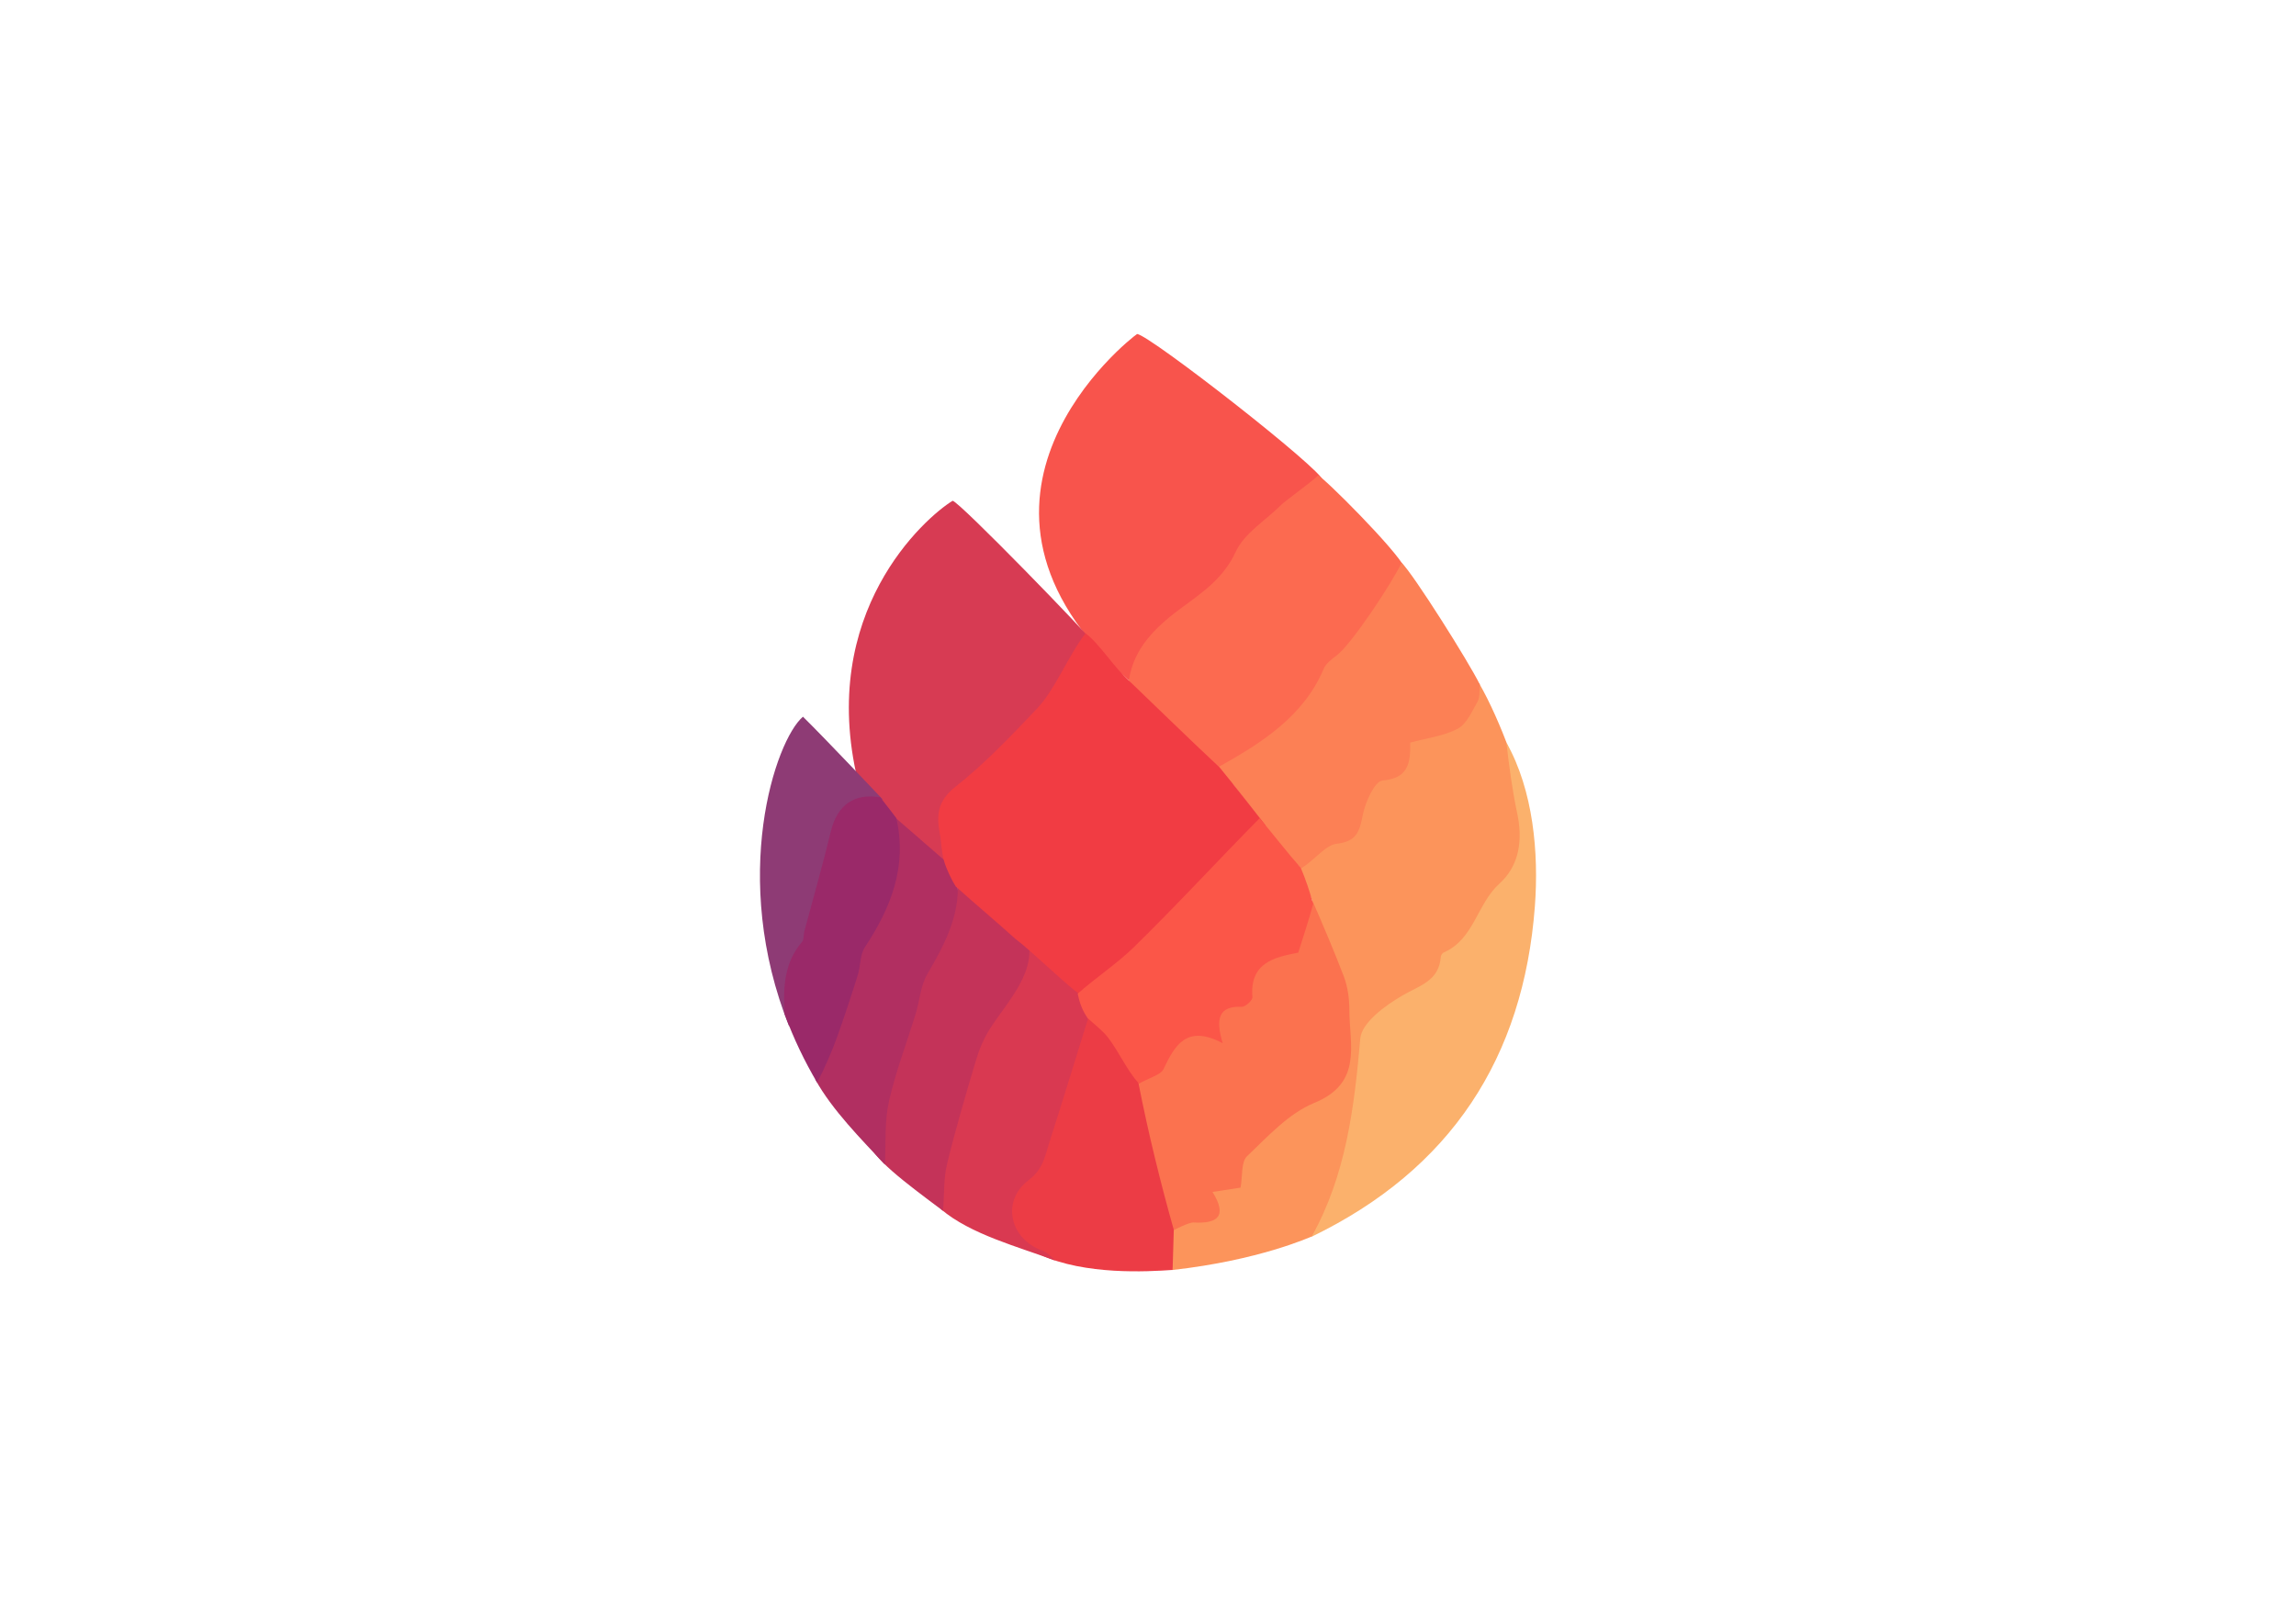
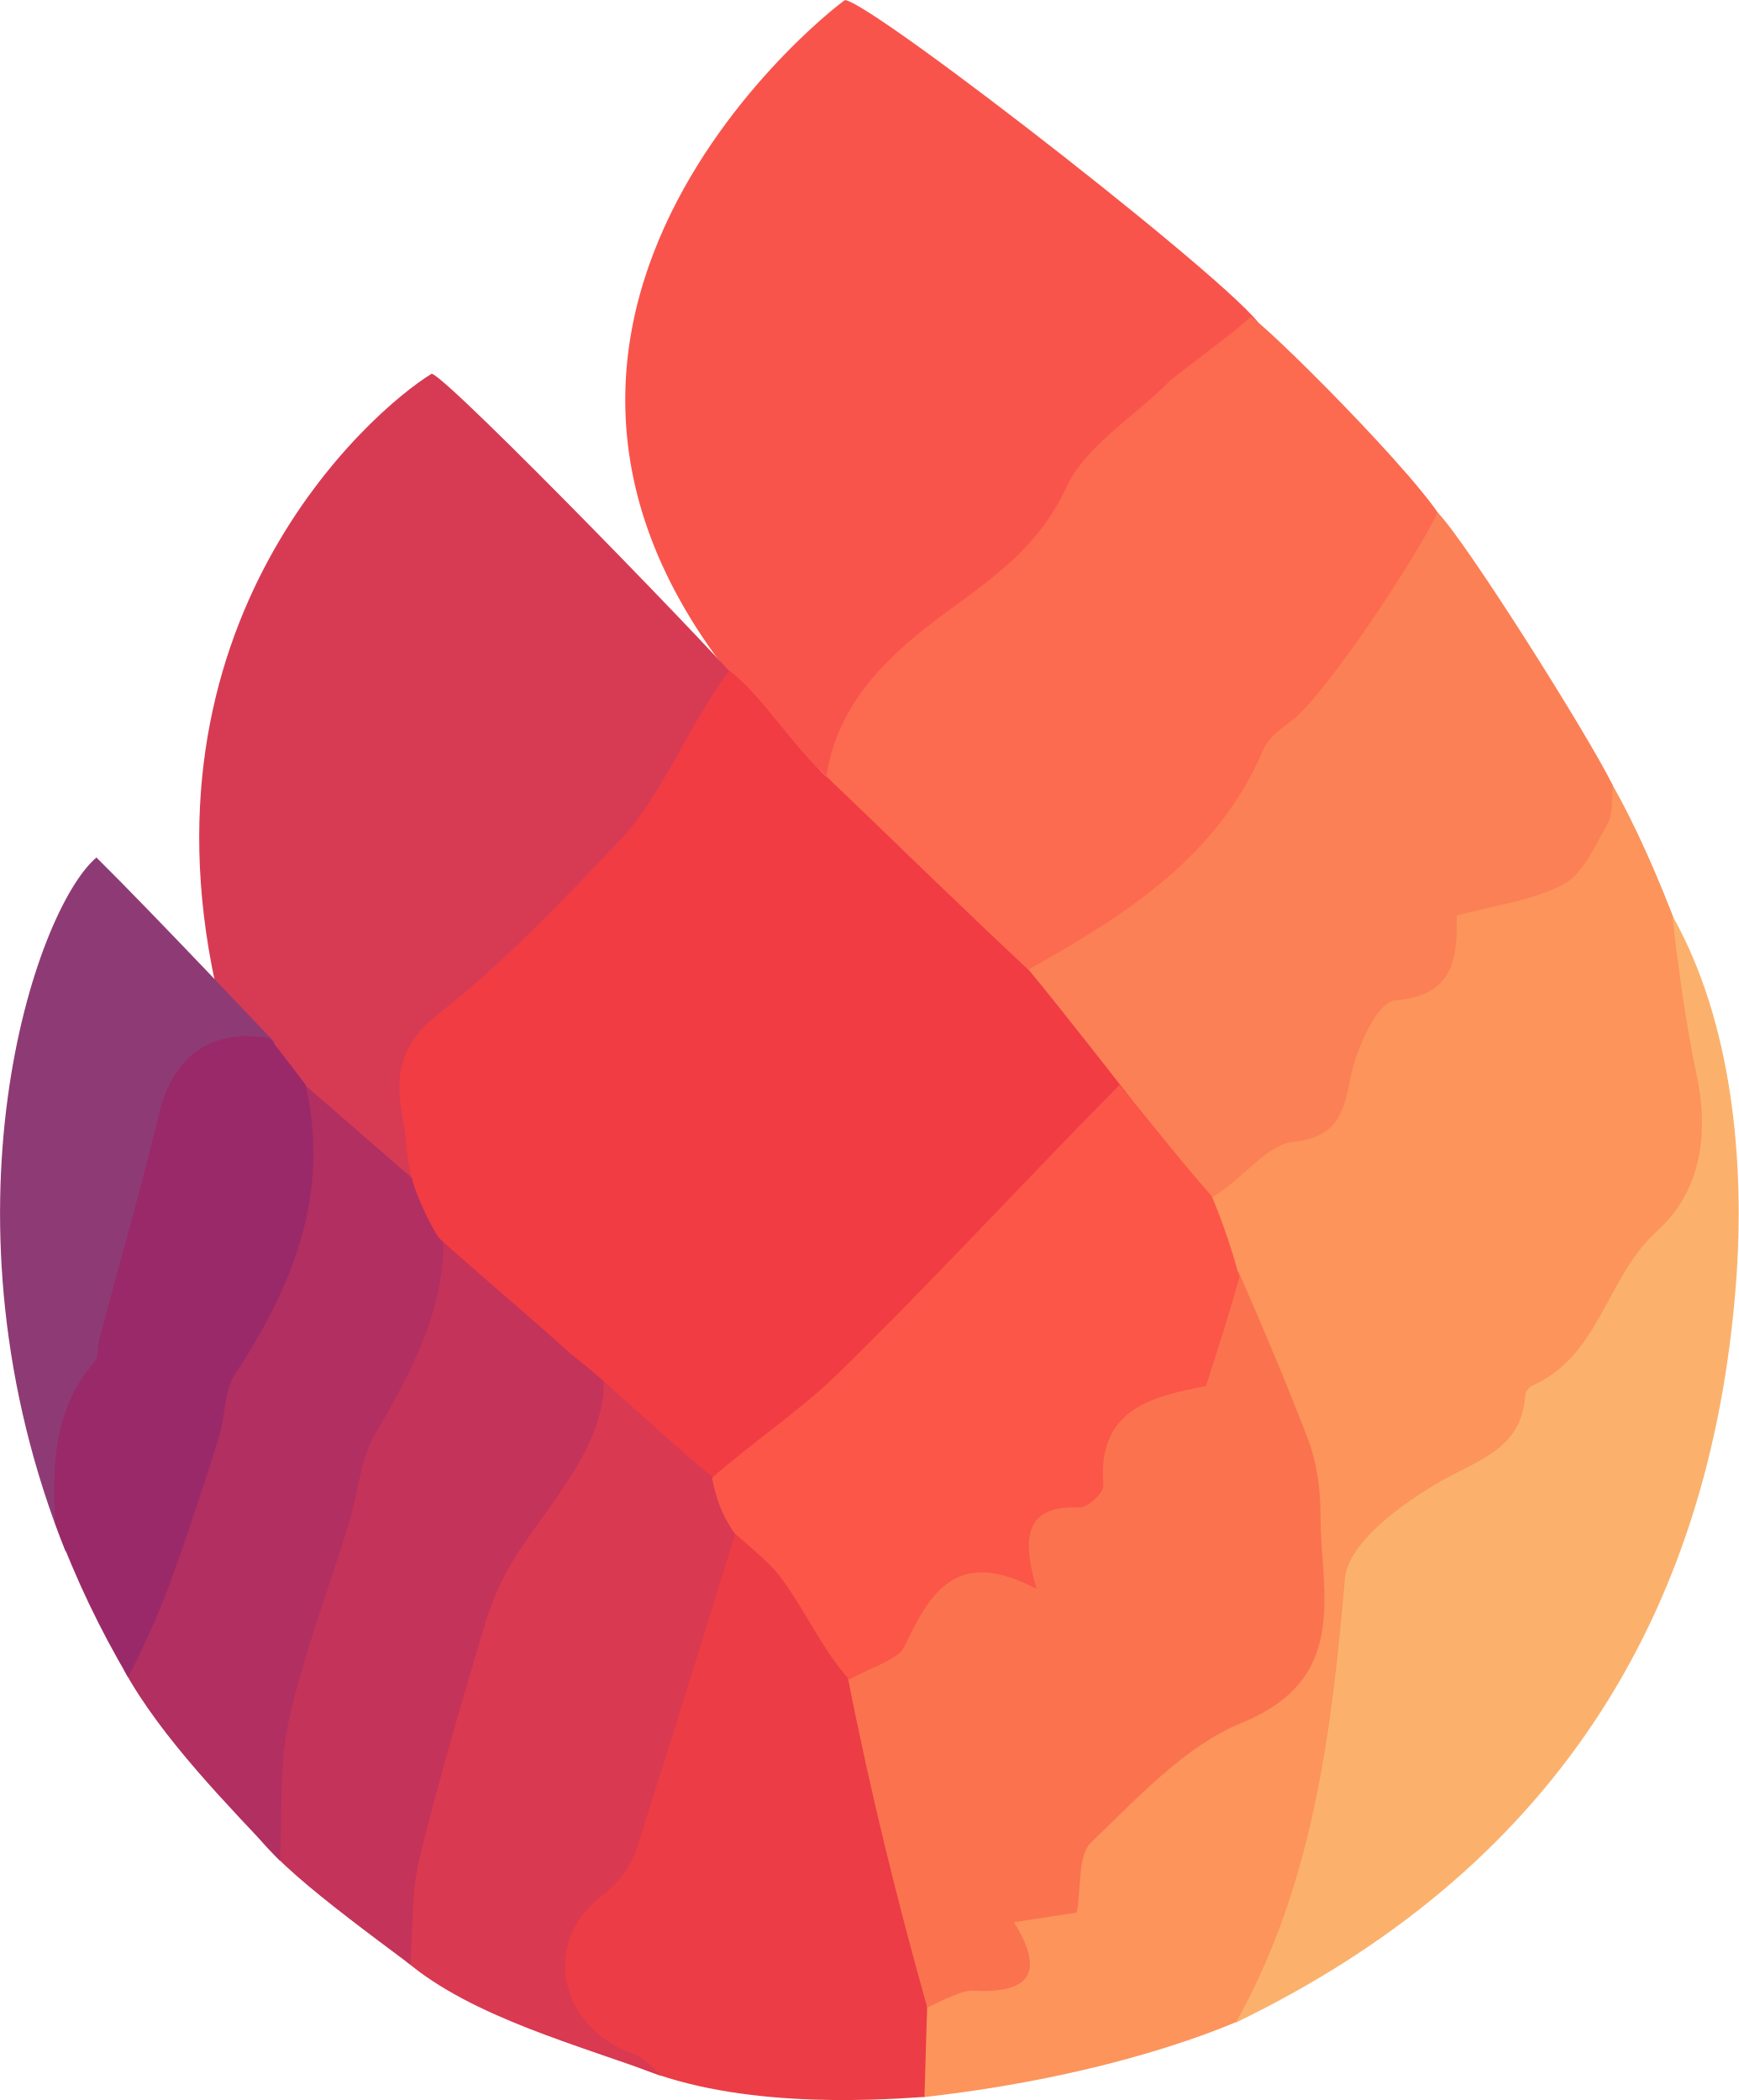
- <svg xmlns="http://www.w3.org/2000/svg" version="1.1" width="429" height="300" viewBox="0,0,429,300">
+ <svg xmlns="http://www.w3.org/2000/svg" version="1.1" viewBox="141.99 62.41 145.01 175.17">
  <g transform="translate(-25.5,-30)">
    <g data-paper-data="{&quot;isPaintingLayer&quot;:true}" fill-rule="nonzero" stroke="none" stroke-linecap="butt" stroke-linejoin="miter" stroke-miterlimit="10" stroke-dasharray="" stroke-dashoffset="0" style="mix-blend-mode: normal">
      <path d="M25.5,330v-300h429v300z" fill="none" stroke-width="0" />
      <path d="M272.753,119.878c-0.693,1.217 -35.067,31.211 -36.274,37.358c-38.05,-33.896 0.074,-63.92 1.492,-64.821c2.464,0.284 34.738,25.472 34.782,27.463z" fill="#f8544c" stroke-width="1" />
      <path d="M301.858,157.676c2.112,3.669 4.028,8.136 5.685,12.518c0.472,4.26 1.113,7.941 1.913,11.588c4.992,8.028 -16.466,44.33 -29.278,42.292c-1.123,12.945 -2.686,25.523 -9.448,36.95c-0.579,0.2 -9.888,4.487 -26.214,6.318c-0.324,-3.109 -0.128,-5.585 0.317,-8.213c1.318,-0.375 27.973,-55.459 26.034,-60.205c-0.693,-2.432 -2.241,-4.74 -2.612,-6.951c2.222,-1.692 26.998,-32.653 28.046,-34.461c0.47,-0.812 5.556,0.164 5.556,0.164z" fill="#fc945b" stroke-width="1" />
      <path d="M236.403,157.258c0.908,-6.293 5.27,-10.312 10.12,-13.863c3.886,-2.844 7.646,-5.457 9.882,-10.301c1.611,-3.492 5.624,-5.866 8.523,-8.782c0.728,-0.732 5.883,-4.424 6.856,-5.465c0.948,0.273 14.603,13.882 16.234,17.331c0.361,0.817 -24.873,36.501 -33.207,40.948c-5.736,-5.352 -18.407,-19.869 -18.407,-19.869z" fill="#fc6a50" stroke-width="1" />
      <path d="M270.572,261.119c6.408,-11.475 7.971,-24.101 9.094,-37.045c0.257,-2.962 4.704,-6.211 7.943,-8.079c3.216,-1.854 6.782,-2.698 7.099,-7.196c0.02,-0.284 0.292,-0.687 0.55,-0.799c5.674,-2.471 6.202,-9.073 10.397,-12.861c3.825,-3.453 4.392,-8.33 3.289,-13.357c-0.8,-3.647 -1.548,-9.102 -1.97,-12.996c5.029,8.929 6.06,20.645 5.313,30.58c-2.124,28.268 -15.677,49.164 -41.715,61.753z" fill="#fbb16c" stroke-width="1" />
      <path d="M253.281,173.277c8.003,-4.485 15.811,-9.411 19.573,-18.344c0.416,-0.988 1.506,-1.763 2.419,-2.458c2.796,-2.129 10.542,-13.851 12.105,-17.327c2.238,2.19 12.539,18.523 14.617,22.752c-0.069,1.325 0.023,2.462 -0.447,3.274c-1.048,1.808 -2.017,4.141 -3.674,5.009c-2.651,1.39 -5.833,1.764 -8.886,2.593c0.082,3.952 -0.422,6.678 -5.168,7.087c-1.452,0.125 -3.209,4.008 -3.68,6.396c-0.614,3.111 -1.102,4.995 -4.922,5.427c-2.067,0.234 -4.116,3.094 -6.615,4.596c-3.037,-2.937 -5.245,-6.087 -7.873,-9.276c-2.472,-3.394 -7.448,-9.73 -7.448,-9.73z" fill="#fc8055" stroke-width="1" />
      <path d="M229.729,150.041c-10.461,16.582 -27.447,40.671 -27.225,42.533c-3.408,-2.724 -16.114,-16.116 -16.712,-16.616c-7.58,-31.495 12.527,-49.204 17.699,-52.374c1.215,0.099 25.981,25.652 26.239,26.457z" fill="#d73b53" stroke-width="1" />
      <path d="M244.834,259.331c-0.071,2.551 -0.165,5.031 -0.238,7.993c-4.768,0.328 -16.315,0.987 -24.694,-2.825c-16.692,-6.614 6.154,-38.585 8.934,-46.345c14.757,6.638 13.925,32.428 15.998,41.177z" fill="#ec3c45" stroke-width="1" />
      <path d="M228.806,220.343c-2.431,7.806 -4.818,15.627 -7.317,23.411c-0.792,2.469 -1.114,4.756 -3.798,6.791c-5.206,3.948 -3.458,11.02 2.536,13.153c0.878,0.313 1.549,1.004 2.439,1.881c-6.828,-2.564 -15.778,-4.874 -21.326,-9.584c-2.154,-5.194 7.192,-46.793 14.149,-50.932c1.777,1.356 9.337,7.698 11.701,10.033c0.689,1.765 0.965,3.818 1.616,5.246z" fill="#d93951" stroke-width="1" />
      <path d="M217.292,204.639c2.387,6.622 -3.518,12.426 -6.819,17.615c-1.12,1.761 -1.978,3.763 -2.578,5.768c-1.931,6.458 -3.836,12.932 -5.437,19.476c-0.653,2.669 -0.502,5.535 -0.75,8.788c-7.254,-5.413 -13.332,-9.95 -14.035,-13.107c-2.758,-8.184 17.167,-42.974 17.1,-49.198c3.749,3.389 12.519,10.658 12.519,10.658z" fill="#c43359" stroke-width="1" />
      <path d="M190.441,179.402c-4.759,-0.521 -17.457,35.279 -17.457,42.486c-11.198,-27.901 -2.632,-53.541 2.548,-57.951c4.418,4.354 14.908,15.465 14.908,15.465z" fill="#8e3b75" stroke-width="1" />
      <path d="M204.422,194.916c0.423,6.264 -2.547,11.821 -5.63,17.072c-1.271,2.164 -1.435,4.962 -2.195,7.444c-1.671,5.449 -3.732,10.805 -4.991,16.344c-0.838,3.689 -0.567,7.63 -0.763,11.856c-4.3,-4.606 -9.887,-10.222 -13.009,-15.909c1.464,-3.248 13.449,-40.772 15.16,-48.747c2.885,2.525 9.63,8.365 9.831,8.543c0.751,1.424 1.596,3.397 1.596,3.397z" fill="#b12f61" stroke-width="1" />
      <path d="M192.973,182.883c2.101,9.144 -1.094,16.887 -5.882,24.151c-0.928,1.408 -0.784,3.487 -1.321,5.198c-1.213,3.863 -2.477,7.712 -3.846,11.522c-1.029,2.865 -2.252,5.66 -3.749,8.562c-2.351,-4.015 -4.341,-8.106 -6.073,-12.811c-0.317,-5.273 0.003,-9.706 3.264,-13.495c0.374,-0.434 0.24,-1.281 0.41,-1.919c1.656,-6.229 3.443,-12.427 4.957,-18.69c1.204,-4.981 4.349,-7.195 9.239,-6.406c0.834,1.025 3.001,3.888 3.001,3.888z" fill="#9a2969" stroke-width="1" />
      <path d="M261.952,184.229c-7.686,8.232 -30.25,29.424 -33.87,32.227c-2.631,-1.848 -5.973,-5.051 -8.278,-7.074c-1.463,-1.283 -2.871,-2.629 -4.648,-3.985c-3.737,-3.389 -7.328,-6.344 -11.076,-9.733c-0.716,-1.088 -1.754,-3.283 -2.16,-4.664c-0.612,-2.238 -0.456,-3.363 -0.833,-5.305c-0.657,-3.382 -0.379,-6.053 2.931,-8.664c5.52,-4.355 10.435,-9.529 15.29,-14.656c3.35,-3.538 5.817,-9.886 9.022,-14.021c2.598,1.93 5.4,6.486 8.15,8.881c5.705,5.462 11.111,10.776 16.847,16.129c2.632,3.143 8.626,10.865 8.626,10.865z" fill="#f13c43" stroke-width="1" />
      <path d="M244.833,259.879c-2.447,-8.672 -4.77,-18.046 -6.613,-27.463c1.489,-1.323 31.638,-31.191 32.541,-33.993c1.919,4.371 4.11,9.56 5.813,14.013c0.749,1.96 1.048,4.202 1.051,6.317c0.01,6.532 2.53,13.637 -6.571,17.365c-4.766,1.952 -8.676,6.268 -12.549,9.96c-1.135,1.082 -0.815,3.69 -1.21,5.866c-1.584,0.243 -3.172,0.487 -5.242,0.805c2.829,4.541 0.952,5.962 -3.519,5.71c-0.924,-0.052 -3.703,1.42 -3.703,1.42z" fill="#fb724f" stroke-width="1" />
      <path d="M270.867,198.925c-0.883,3.176 -1.786,5.978 -2.793,9.103c-4.414,0.861 -9.106,1.848 -8.563,8.314c0.048,0.575 -1.312,1.838 -1.977,1.809c-4.277,-0.185 -4.978,2.125 -3.582,6.799c-6.779,-3.574 -8.939,0.41 -11.088,4.905c-0.489,1.023 -3.046,1.739 -4.548,2.665c-2.279,-2.547 -3.636,-5.767 -5.724,-8.546c-0.937,-1.247 -2.465,-2.45 -3.848,-3.672c-1,-1.475 -1.489,-2.699 -1.873,-4.615c3.582,-3.14 7.39,-5.659 10.414,-8.609c7.996,-7.801 15.719,-16.228 23.575,-24.171c2.457,2.9 4.956,6.19 7.691,9.28c0.951,2.248 1.624,4.305 2.317,6.737z" fill="#fb5648" stroke-width="1" />
    </g>
  </g>
</svg>
